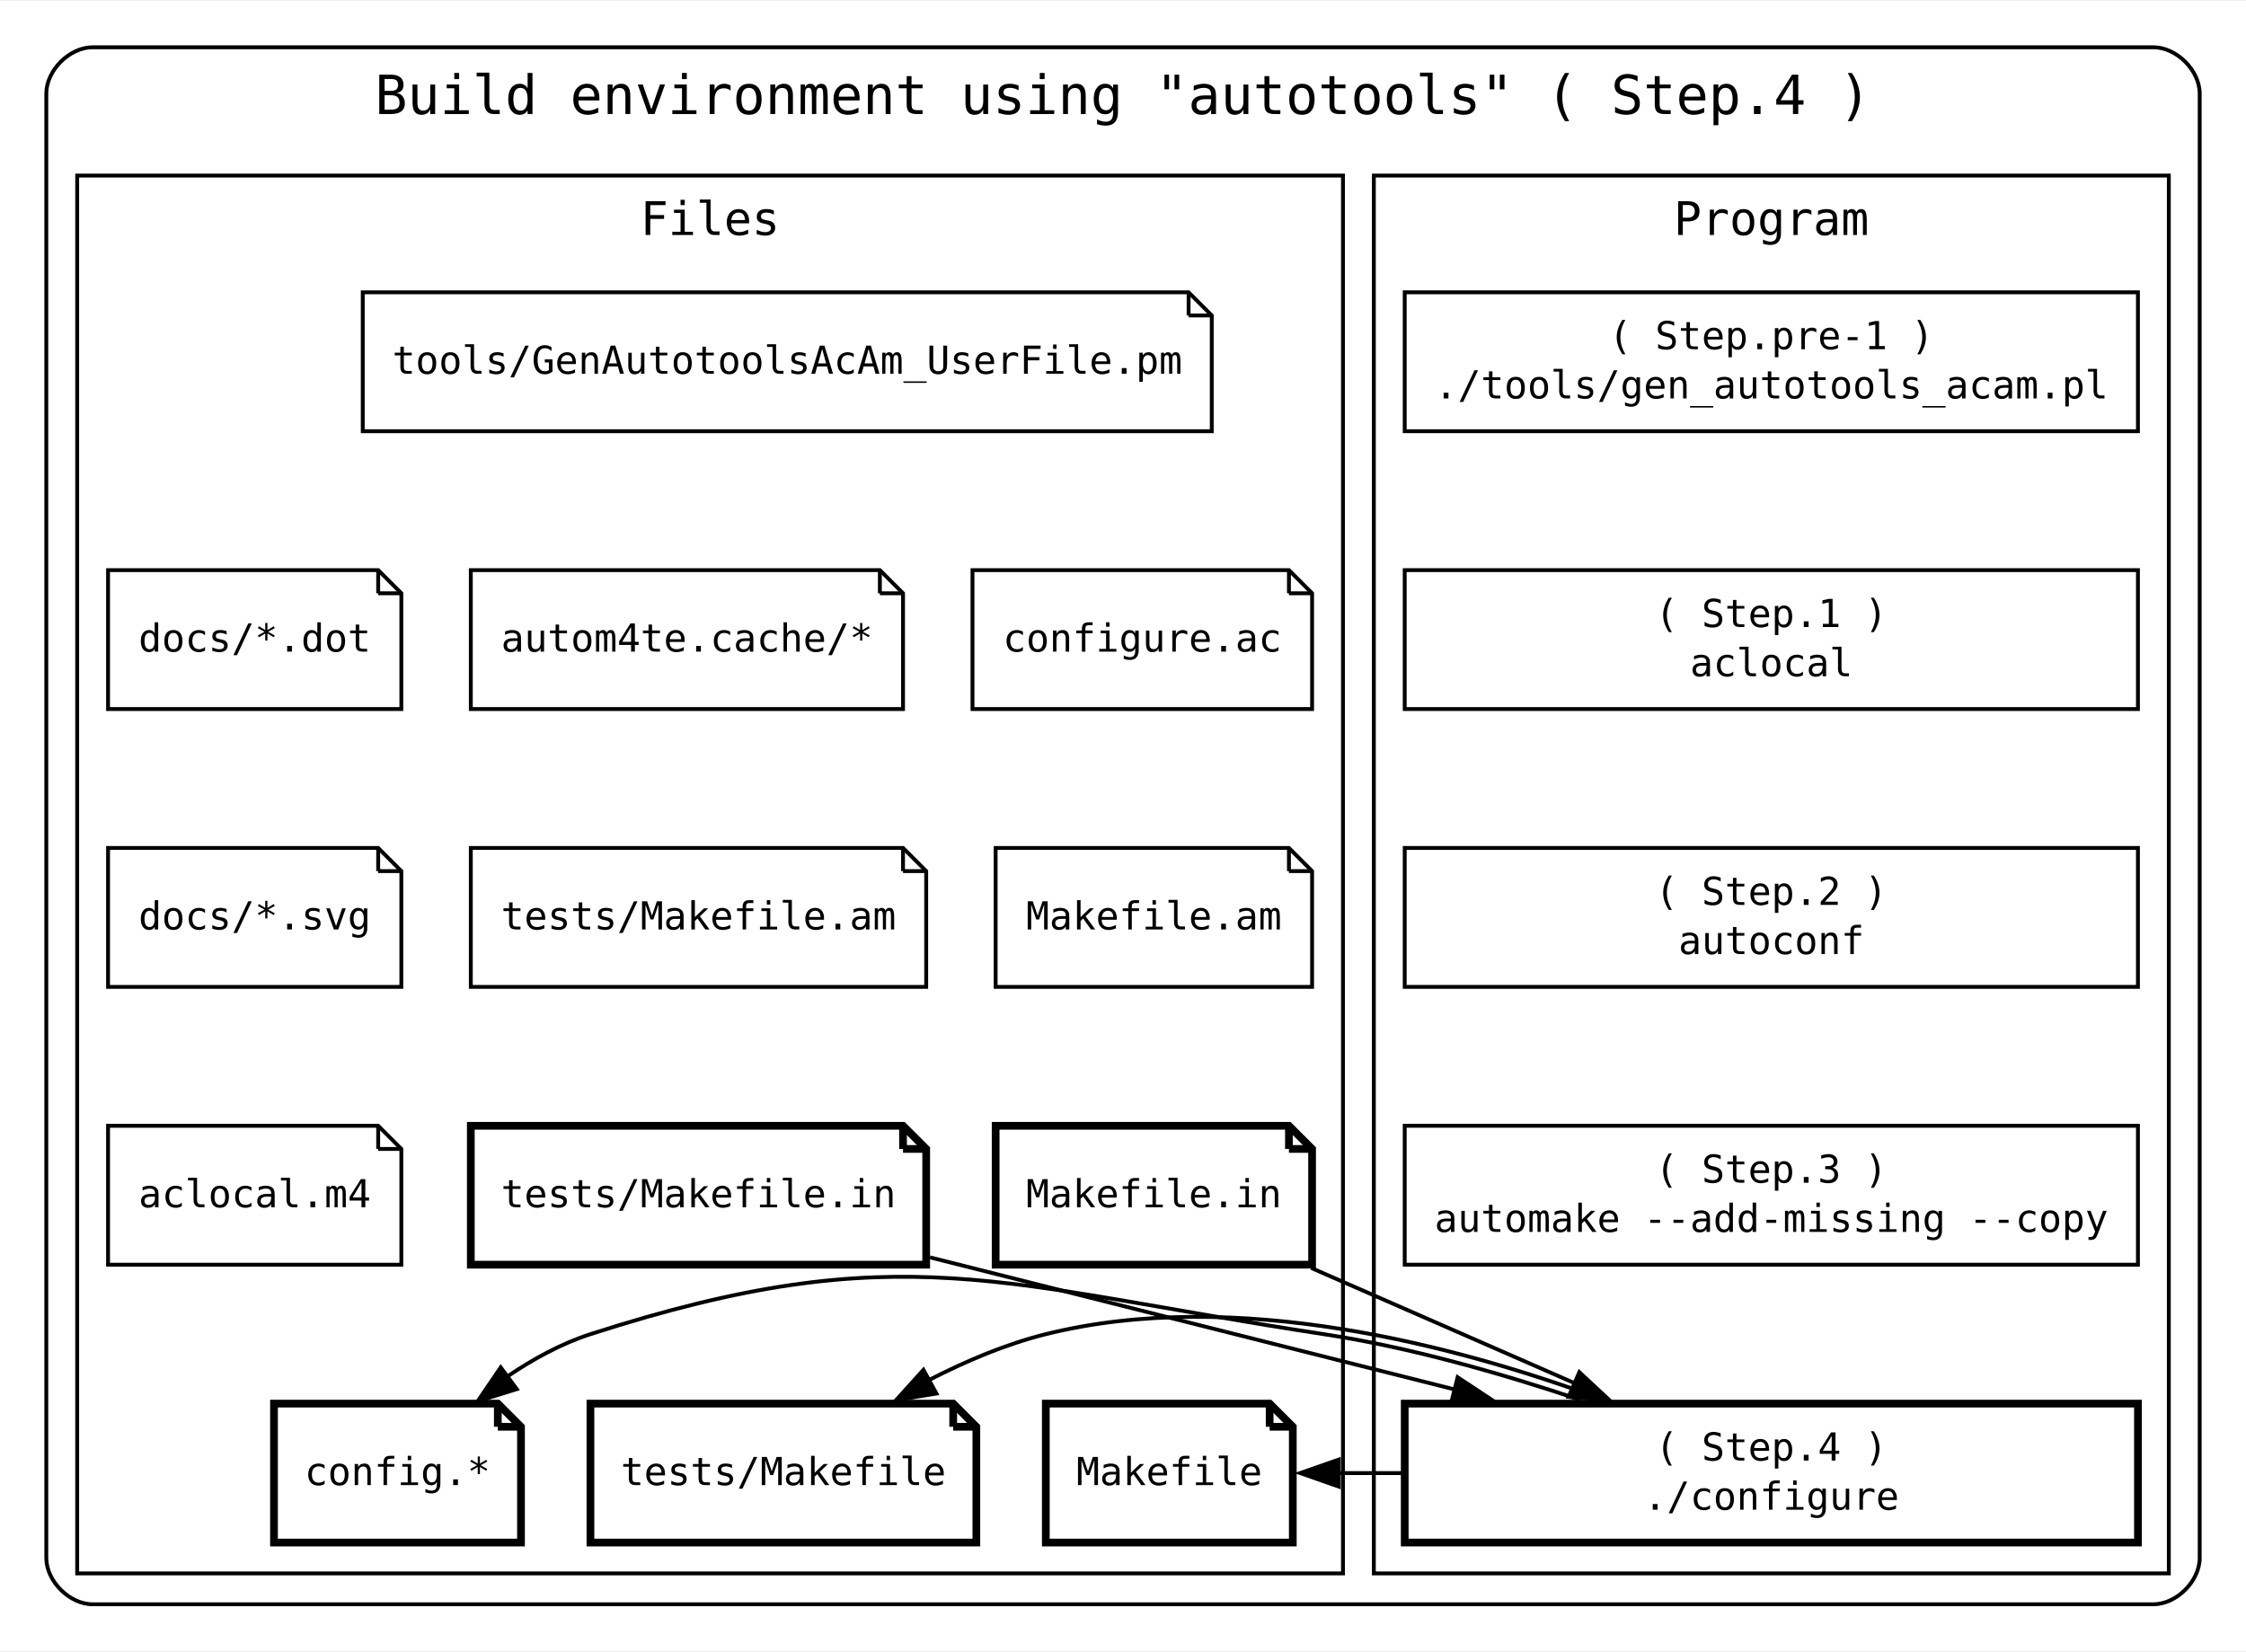
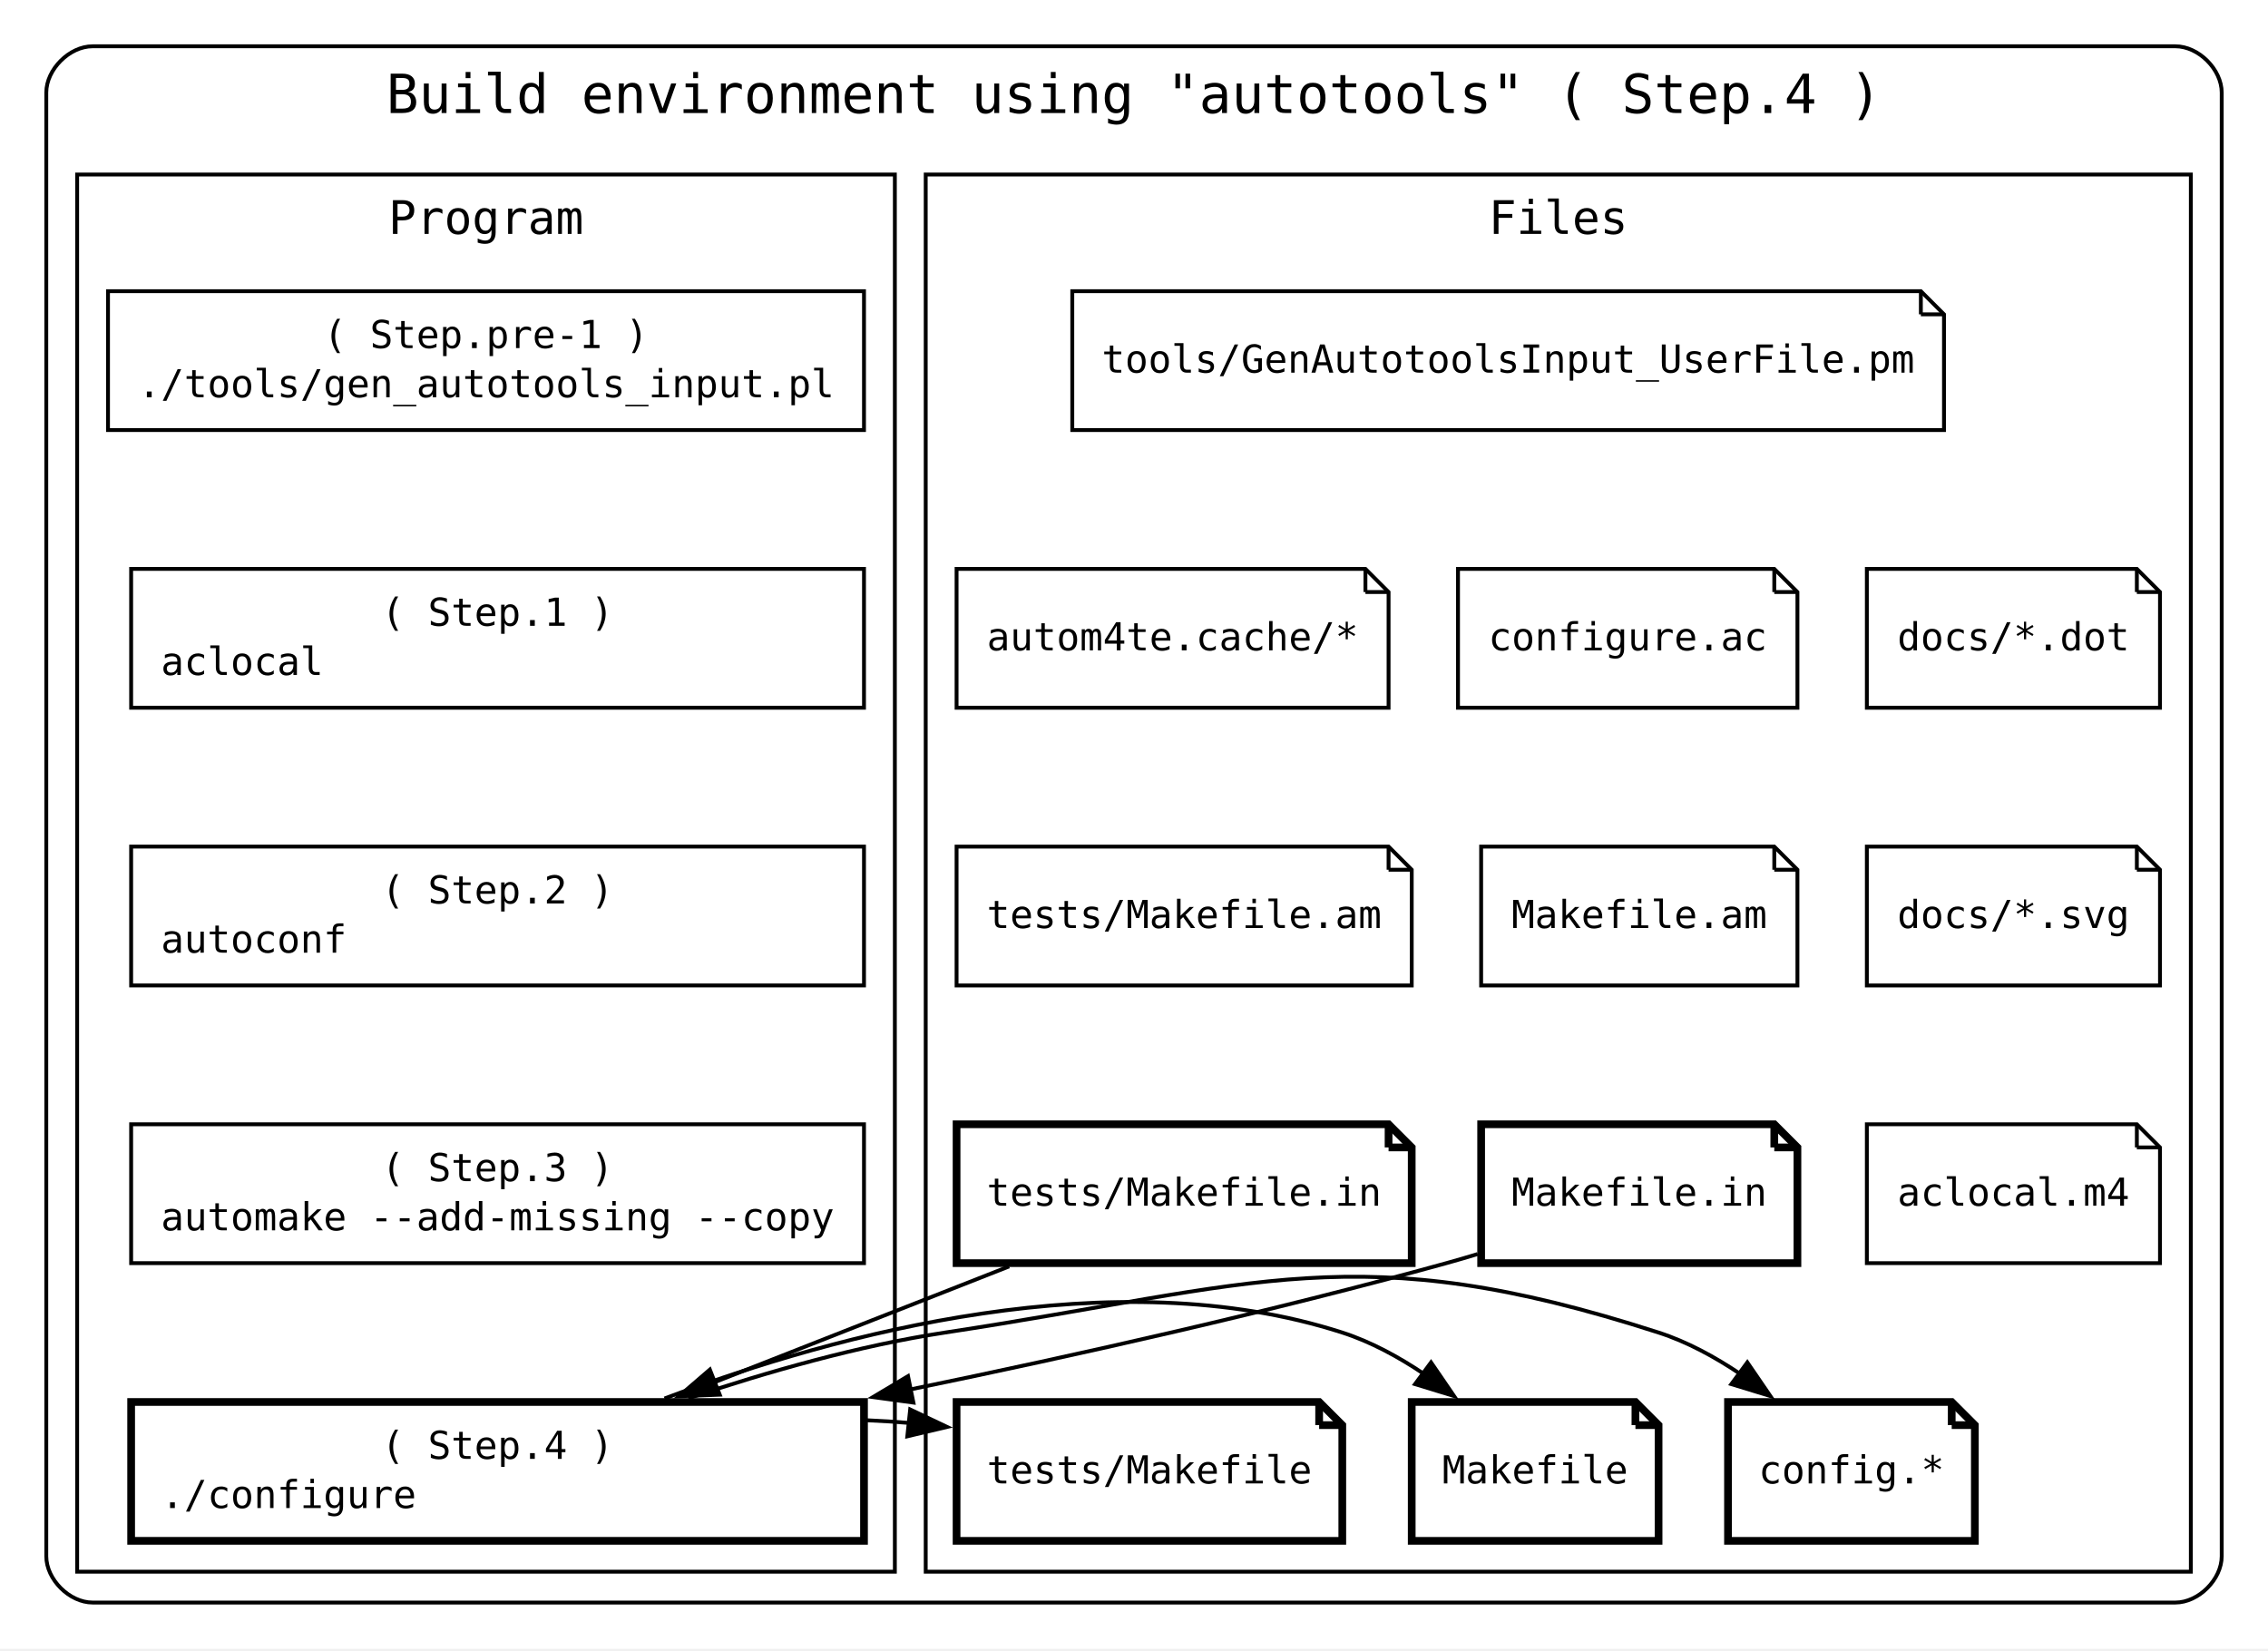
- <svg xmlns="http://www.w3.org/2000/svg" width="582pt" height="428pt" viewBox="0.00 0.00 582.00 427.50">
+ <svg xmlns="http://www.w3.org/2000/svg" width="588pt" height="428pt" viewBox="0.00 0.00 588.00 428.00">
  <g id="graph0" class="graph" transform="scale(1 1) rotate(0) translate(4 423.5)">
-     <polygon fill="white" stroke="none" points="-4,4 -4,-423.5 578,-423.5 578,4 -4,4" />
+     <polygon fill="white" stroke="none" points="-4,4 -4,-423.5 584,-423.5 584,4 -4,4" />
    <g id="clust1" class="cluster">
-       <path fill="none" stroke="black" d="M20,-8C20,-8 554,-8 554,-8 560,-8 566,-14 566,-20 566,-20 566,-399.5 566,-399.5 566,-405.5 560,-411.5 554,-411.5 554,-411.5 20,-411.5 20,-411.5 14,-411.5 8,-405.5 8,-399.5 8,-399.5 8,-20 8,-20 8,-14 14,-8 20,-8" />
-       <text text-anchor="middle" x="287" y="-394.2" font-family="monospace" font-size="14.00">Build environment using "autotools" ( Step.4 )</text>
+       <path fill="none" stroke="black" d="M20,-8C20,-8 560,-8 560,-8 566,-8 572,-14 572,-20 572,-20 572,-399.5 572,-399.5 572,-405.5 566,-411.5 560,-411.5 560,-411.5 20,-411.5 20,-411.5 14,-411.5 8,-405.5 8,-399.5 8,-399.5 8,-20 8,-20 8,-14 14,-8 20,-8" />
+       <text xml:space="preserve" text-anchor="middle" x="290" y="-394.2" font-family="monospace" font-size="14.00">Build environment using "autotools" ( Step.4 )</text>
    </g>
    <g id="clust2" class="cluster">
-       <polygon fill="none" stroke="black" points="352,-16 352,-378.25 558,-378.25 558,-16 352,-16" />
-       <text text-anchor="middle" x="455" y="-362.85" font-family="monospace" font-size="12.00">Program</text>
+       <polygon fill="none" stroke="black" points="16,-16 16,-378.25 228,-378.25 228,-16 16,-16" />
+       <text xml:space="preserve" text-anchor="middle" x="122" y="-362.85" font-family="monospace" font-size="12.00">Program</text>
    </g>
    <g id="clust4" class="cluster">
-       <polygon fill="none" stroke="black" points="16,-16 16,-378.25 344,-378.25 344,-16 16,-16" />
-       <text text-anchor="middle" x="180" y="-362.85" font-family="monospace" font-size="12.00">Files</text>
+       <polygon fill="none" stroke="black" points="236,-16 236,-378.25 564,-378.25 564,-16 236,-16" />
+       <text xml:space="preserve" text-anchor="middle" x="400" y="-362.85" font-family="monospace" font-size="12.00">Files</text>
    </g>
    <g id="node1" class="node">
-       <polygon fill="none" stroke="black" points="550,-348 360,-348 360,-312 550,-312 550,-348" />
-       <text text-anchor="middle" x="455" y="-333.25" font-family="monospace" font-size="10.00">( Step.pre-1 )</text>
-       <text text-anchor="middle" x="455" y="-320.5" font-family="monospace" font-size="10.00">./tools/gen_autotools_acam.pl</text>
+       <polygon fill="none" stroke="black" points="220,-348 24,-348 24,-312 220,-312 220,-348" />
+       <text xml:space="preserve" text-anchor="middle" x="122" y="-333.25" font-family="monospace" font-size="10.00">( Step.pre-1 )</text>
+       <text xml:space="preserve" text-anchor="middle" x="122" y="-320.5" font-family="monospace" font-size="10.00">./tools/gen_autotools_input.pl</text>
    </g>
    <g id="node2" class="node">
-       <polygon fill="none" stroke="black" points="550,-276 360,-276 360,-240 550,-240 550,-276" />
-       <text text-anchor="middle" x="455" y="-261.25" font-family="monospace" font-size="10.00">( Step.1 )</text>
-       <text text-anchor="middle" x="455" y="-248.5" font-family="monospace" font-size="10.00">aclocal                      </text>
+       <polygon fill="none" stroke="black" points="220,-276 30,-276 30,-240 220,-240 220,-276" />
+       <text xml:space="preserve" text-anchor="middle" x="125" y="-261.25" font-family="monospace" font-size="10.00">( Step.1 )</text>
+       <text xml:space="preserve" text-anchor="middle" x="125" y="-248.5" font-family="monospace" font-size="10.00">aclocal                      </text>
    </g>
    <g id="node3" class="node">
-       <polygon fill="none" stroke="black" points="550,-204 360,-204 360,-168 550,-168 550,-204" />
-       <text text-anchor="middle" x="455" y="-189.25" font-family="monospace" font-size="10.00">( Step.2 )</text>
-       <text text-anchor="middle" x="455" y="-176.5" font-family="monospace" font-size="10.00">autoconf                     </text>
+       <polygon fill="none" stroke="black" points="220,-204 30,-204 30,-168 220,-168 220,-204" />
+       <text xml:space="preserve" text-anchor="middle" x="125" y="-189.25" font-family="monospace" font-size="10.00">( Step.2 )</text>
+       <text xml:space="preserve" text-anchor="middle" x="125" y="-176.5" font-family="monospace" font-size="10.00">autoconf                     </text>
    </g>
    <g id="node4" class="node">
-       <polygon fill="none" stroke="black" points="550,-132 360,-132 360,-96 550,-96 550,-132" />
-       <text text-anchor="middle" x="455" y="-117.25" font-family="monospace" font-size="10.00">( Step.3 )</text>
-       <text text-anchor="middle" x="455" y="-104.5" font-family="monospace" font-size="10.00">automake --add-missing --copy</text>
+       <polygon fill="none" stroke="black" points="220,-132 30,-132 30,-96 220,-96 220,-132" />
+       <text xml:space="preserve" text-anchor="middle" x="125" y="-117.25" font-family="monospace" font-size="10.00">( Step.3 )</text>
+       <text xml:space="preserve" text-anchor="middle" x="125" y="-104.5" font-family="monospace" font-size="10.00">automake --add-missing --copy</text>
    </g>
    <g id="node5" class="node">
-       <polygon fill="none" stroke="black" stroke-width="2" points="550,-60 360,-60 360,-24 550,-24 550,-60" />
-       <text text-anchor="middle" x="455" y="-45.25" font-family="monospace" font-size="10.00">( Step.4 )</text>
-       <text text-anchor="middle" x="455" y="-32.5" font-family="monospace" font-size="10.00">./configure                  </text>
+       <polygon fill="none" stroke="black" stroke-width="2" points="220,-60 30,-60 30,-24 220,-24 220,-60" />
+       <text xml:space="preserve" text-anchor="middle" x="125" y="-45.25" font-family="monospace" font-size="10.00">( Step.4 )</text>
+       <text xml:space="preserve" text-anchor="middle" x="125" y="-32.5" font-family="monospace" font-size="10.00">./configure                  </text>
    </g>
    <g id="node10" class="node">
-       <polygon fill="none" stroke="black" stroke-width="2" points="125,-60 67,-60 67,-24 131,-24 131,-54 125,-60" />
-       <polyline fill="none" stroke="black" stroke-width="2" points="125,-60 125,-54" />
-       <polyline fill="none" stroke="black" stroke-width="2" points="131,-54 125,-54" />
-       <text text-anchor="middle" x="99" y="-38.88" font-family="monospace" font-size="10.00">config.*</text>
+       <polygon fill="none" stroke="black" stroke-width="2" points="502,-60 444,-60 444,-24 508,-24 508,-54 502,-60" />
+       <polyline fill="none" stroke="black" stroke-width="2" points="502,-60 502,-54" />
+       <polyline fill="none" stroke="black" stroke-width="2" points="508,-54 502,-54" />
+       <text xml:space="preserve" text-anchor="middle" x="476" y="-38.88" font-family="monospace" font-size="10.00">config.*</text>
    </g>
    <g id="edge30" class="edge">
-       <path fill="none" stroke="black" d="M405.53,-60.95C385.23,-67.77 361.31,-74.62 339,-78 255.51,-90.66 229.37,-103.92 149,-78 141.44,-75.56 134.06,-71.51 127.39,-66.98" />
-       <polygon fill="black" stroke="black" points="129.91,-63.76 119.79,-60.63 125.75,-69.39 129.91,-63.76" />
+       <path fill="none" stroke="black" d="M174.47,-60.95C194.77,-67.77 218.69,-74.62 241,-78 322.29,-90.32 347.75,-103.24 426,-78 433.39,-75.62 440.6,-71.69 447.15,-67.29" />
+       <polygon fill="black" stroke="black" points="449.01,-70.27 454.99,-61.53 444.86,-64.63 449.01,-70.27" />
    </g>
    <g id="node14" class="node">
-       <polygon fill="none" stroke="black" stroke-width="2" points="325,-60 267,-60 267,-24 331,-24 331,-54 325,-60" />
-       <polyline fill="none" stroke="black" stroke-width="2" points="325,-60 325,-54" />
-       <polyline fill="none" stroke="black" stroke-width="2" points="331,-54 325,-54" />
-       <text text-anchor="middle" x="299" y="-38.88" font-family="monospace" font-size="10.00">Makefile</text>
+       <polygon fill="none" stroke="black" stroke-width="2" points="420,-60 362,-60 362,-24 426,-24 426,-54 420,-60" />
+       <polyline fill="none" stroke="black" stroke-width="2" points="420,-60 420,-54" />
+       <polyline fill="none" stroke="black" stroke-width="2" points="426,-54 420,-54" />
+       <text xml:space="preserve" text-anchor="middle" x="394" y="-38.88" font-family="monospace" font-size="10.00">Makefile</text>
    </g>
    <g id="edge32" class="edge">
-       <path fill="none" stroke="black" d="M359.31,-42C353.75,-42 348.18,-42 342.61,-42" />
-       <polygon fill="black" stroke="black" points="342.91,-38.5 332.91,-42 342.91,-45.5 342.91,-38.5" />
+       <path fill="none" stroke="black" d="M168.28,-60.9C213.12,-77.78 284.78,-97.1 344,-78 351.39,-75.62 358.6,-71.69 365.15,-67.29" />
+       <polygon fill="black" stroke="black" points="367.01,-70.27 372.99,-61.53 362.86,-64.63 367.01,-70.27" />
    </g>
    <g id="node18" class="node">
-       <polygon fill="none" stroke="black" stroke-width="2" points="243,-60 149,-60 149,-24 249,-24 249,-54 243,-60" />
-       <polyline fill="none" stroke="black" stroke-width="2" points="243,-60 243,-54" />
-       <polyline fill="none" stroke="black" stroke-width="2" points="249,-54 243,-54" />
-       <text text-anchor="middle" x="199" y="-38.88" font-family="monospace" font-size="10.00">tests/Makefile</text>
+       <polygon fill="none" stroke="black" stroke-width="2" points="338,-60 244,-60 244,-24 344,-24 344,-54 338,-60" />
+       <polyline fill="none" stroke="black" stroke-width="2" points="338,-60 338,-54" />
+       <polyline fill="none" stroke="black" stroke-width="2" points="344,-54 338,-54" />
+       <text xml:space="preserve" text-anchor="middle" x="294" y="-38.88" font-family="monospace" font-size="10.00">tests/Makefile</text>
    </g>
    <g id="edge34" class="edge">
-       <path fill="none" stroke="black" d="M411.78,-60.89C373.48,-75.1 316.18,-90.22 267,-78 256.7,-75.44 246.25,-71.01 236.73,-66.11" />
-       <polygon fill="black" stroke="black" points="238.65,-62.62 228.19,-60.89 235.29,-68.76 238.65,-62.62" />
+       <path fill="none" stroke="black" d="M220.72,-55.26C224.44,-55.1 228.16,-54.87 231.89,-54.55" />
+       <polygon fill="black" stroke="black" points="231.97,-58.06 241.54,-53.53 231.23,-51.1 231.97,-58.06" />
    </g>
    <g id="node6" class="node">
-       <polygon fill="none" stroke="black" points="304,-348 90,-348 90,-312 310,-312 310,-342 304,-348" />
-       <polyline fill="none" stroke="black" points="304,-348 304,-342" />
-       <polyline fill="none" stroke="black" points="310,-342 304,-342" />
-       <text text-anchor="middle" x="200" y="-326.88" font-family="monospace" font-size="10.00">tools/GenAutotoolsAcAm_UserFile.pm</text>
+       <polygon fill="none" stroke="black" points="494,-348 274,-348 274,-312 500,-312 500,-342 494,-348" />
+       <polyline fill="none" stroke="black" points="494,-348 494,-342" />
+       <polyline fill="none" stroke="black" points="500,-342 494,-342" />
+       <text xml:space="preserve" text-anchor="middle" x="387" y="-326.88" font-family="monospace" font-size="10.00">tools/GenAutotoolsInput_UserFile.pm</text>
    </g>
    <g id="node7" class="node">
-       <polygon fill="none" stroke="black" points="94,-276 24,-276 24,-240 100,-240 100,-270 94,-276" />
-       <polyline fill="none" stroke="black" points="94,-276 94,-270" />
-       <polyline fill="none" stroke="black" points="100,-270 94,-270" />
-       <text text-anchor="middle" x="62" y="-254.88" font-family="monospace" font-size="10.00">docs/*.dot</text>
+       <polygon fill="none" stroke="black" points="550,-276 480,-276 480,-240 556,-240 556,-270 550,-276" />
+       <polyline fill="none" stroke="black" points="550,-276 550,-270" />
+       <polyline fill="none" stroke="black" points="556,-270 550,-270" />
+       <text xml:space="preserve" text-anchor="middle" x="518" y="-254.88" font-family="monospace" font-size="10.00">docs/*.dot</text>
    </g>
    <g id="node11" class="node">
-       <polygon fill="none" stroke="black" points="330,-276 248,-276 248,-240 336,-240 336,-270 330,-276" />
-       <polyline fill="none" stroke="black" points="330,-276 330,-270" />
-       <polyline fill="none" stroke="black" points="336,-270 330,-270" />
-       <text text-anchor="middle" x="292" y="-254.88" font-family="monospace" font-size="10.00">configure.ac</text>
+       <polygon fill="none" stroke="black" points="456,-276 374,-276 374,-240 462,-240 462,-270 456,-276" />
+       <polyline fill="none" stroke="black" points="456,-276 456,-270" />
+       <polyline fill="none" stroke="black" points="462,-270 456,-270" />
+       <text xml:space="preserve" text-anchor="middle" x="418" y="-254.88" font-family="monospace" font-size="10.00">configure.ac</text>
    </g>
    <g id="node15" class="node">
-       <polygon fill="none" stroke="black" points="224,-276 118,-276 118,-240 230,-240 230,-270 224,-276" />
-       <polyline fill="none" stroke="black" points="224,-276 224,-270" />
-       <polyline fill="none" stroke="black" points="230,-270 224,-270" />
-       <text text-anchor="middle" x="174" y="-254.88" font-family="monospace" font-size="10.00">autom4te.cache/*</text>
+       <polygon fill="none" stroke="black" points="350,-276 244,-276 244,-240 356,-240 356,-270 350,-276" />
+       <polyline fill="none" stroke="black" points="350,-276 350,-270" />
+       <polyline fill="none" stroke="black" points="356,-270 350,-270" />
+       <text xml:space="preserve" text-anchor="middle" x="300" y="-254.88" font-family="monospace" font-size="10.00">autom4te.cache/*</text>
    </g>
    <g id="node8" class="node">
-       <polygon fill="none" stroke="black" points="94,-204 24,-204 24,-168 100,-168 100,-198 94,-204" />
-       <polyline fill="none" stroke="black" points="94,-204 94,-198" />
-       <polyline fill="none" stroke="black" points="100,-198 94,-198" />
-       <text text-anchor="middle" x="62" y="-182.88" font-family="monospace" font-size="10.00">docs/*.svg</text>
+       <polygon fill="none" stroke="black" points="550,-204 480,-204 480,-168 556,-168 556,-198 550,-204" />
+       <polyline fill="none" stroke="black" points="550,-204 550,-198" />
+       <polyline fill="none" stroke="black" points="556,-198 550,-198" />
+       <text xml:space="preserve" text-anchor="middle" x="518" y="-182.88" font-family="monospace" font-size="10.00">docs/*.svg</text>
    </g>
    <g id="node9" class="node">
-       <polygon fill="none" stroke="black" points="94,-132 24,-132 24,-96 100,-96 100,-126 94,-132" />
-       <polyline fill="none" stroke="black" points="94,-132 94,-126" />
-       <polyline fill="none" stroke="black" points="100,-126 94,-126" />
-       <text text-anchor="middle" x="62" y="-110.88" font-family="monospace" font-size="10.00">aclocal.m4</text>
+       <polygon fill="none" stroke="black" points="550,-132 480,-132 480,-96 556,-96 556,-126 550,-132" />
+       <polyline fill="none" stroke="black" points="550,-132 550,-126" />
+       <polyline fill="none" stroke="black" points="556,-126 550,-126" />
+       <text xml:space="preserve" text-anchor="middle" x="518" y="-110.88" font-family="monospace" font-size="10.00">aclocal.m4</text>
    </g>
    <g id="node12" class="node">
-       <polygon fill="none" stroke="black" points="330,-204 254,-204 254,-168 336,-168 336,-198 330,-204" />
-       <polyline fill="none" stroke="black" points="330,-204 330,-198" />
-       <polyline fill="none" stroke="black" points="336,-198 330,-198" />
-       <text text-anchor="middle" x="295" y="-182.88" font-family="monospace" font-size="10.00">Makefile.am</text>
+       <polygon fill="none" stroke="black" points="456,-204 380,-204 380,-168 462,-168 462,-198 456,-204" />
+       <polyline fill="none" stroke="black" points="456,-204 456,-198" />
+       <polyline fill="none" stroke="black" points="462,-198 456,-198" />
+       <text xml:space="preserve" text-anchor="middle" x="421" y="-182.88" font-family="monospace" font-size="10.00">Makefile.am</text>
    </g>
    <g id="node13" class="node">
-       <polygon fill="none" stroke="black" stroke-width="2" points="330,-132 254,-132 254,-96 336,-96 336,-126 330,-132" />
-       <polyline fill="none" stroke="black" stroke-width="2" points="330,-132 330,-126" />
-       <polyline fill="none" stroke="black" stroke-width="2" points="336,-126 330,-126" />
-       <text text-anchor="middle" x="295" y="-110.88" font-family="monospace" font-size="10.00">Makefile.in</text>
+       <polygon fill="none" stroke="black" stroke-width="2" points="456,-132 380,-132 380,-96 462,-96 462,-126 456,-132" />
+       <polyline fill="none" stroke="black" stroke-width="2" points="456,-132 456,-126" />
+       <polyline fill="none" stroke="black" stroke-width="2" points="462,-126 456,-126" />
+       <text xml:space="preserve" text-anchor="middle" x="421" y="-110.88" font-family="monospace" font-size="10.00">Makefile.in</text>
    </g>
    <g id="node16" class="node">
-       <polygon fill="none" stroke="black" points="230,-204 118,-204 118,-168 236,-168 236,-198 230,-204" />
-       <polyline fill="none" stroke="black" points="230,-204 230,-198" />
-       <polyline fill="none" stroke="black" points="236,-198 230,-198" />
-       <text text-anchor="middle" x="177" y="-182.88" font-family="monospace" font-size="10.00">tests/Makefile.am</text>
+       <polygon fill="none" stroke="black" points="356,-204 244,-204 244,-168 362,-168 362,-198 356,-204" />
+       <polyline fill="none" stroke="black" points="356,-204 356,-198" />
+       <polyline fill="none" stroke="black" points="362,-198 356,-198" />
+       <text xml:space="preserve" text-anchor="middle" x="303" y="-182.88" font-family="monospace" font-size="10.00">tests/Makefile.am</text>
    </g>
    <g id="edge31" class="edge">
-       <path fill="none" stroke="black" d="M335.79,-95.15C356.58,-86.06 382.07,-74.9 404.14,-65.25" />
-       <polygon fill="black" stroke="black" points="405.25,-68.15 413.01,-60.93 402.44,-61.74 405.25,-68.15" />
+       <path fill="none" stroke="black" d="M379.1,-98.36C376.37,-97.53 373.65,-96.73 371,-96 325.87,-83.51 275.42,-72.19 232,-63.25" />
+       <polygon fill="black" stroke="black" points="232.81,-59.84 222.32,-61.27 231.41,-66.7 232.81,-59.84" />
    </g>
    <g id="node17" class="node">
-       <polygon fill="none" stroke="black" stroke-width="2" points="230,-132 118,-132 118,-96 236,-96 236,-126 230,-132" />
-       <polyline fill="none" stroke="black" stroke-width="2" points="230,-132 230,-126" />
-       <polyline fill="none" stroke="black" stroke-width="2" points="236,-126 230,-126" />
-       <text text-anchor="middle" x="177" y="-110.88" font-family="monospace" font-size="10.00">tests/Makefile.in</text>
+       <polygon fill="none" stroke="black" stroke-width="2" points="356,-132 244,-132 244,-96 362,-96 362,-126 356,-132" />
+       <polyline fill="none" stroke="black" stroke-width="2" points="356,-132 356,-126" />
+       <polyline fill="none" stroke="black" stroke-width="2" points="362,-126 356,-126" />
+       <text xml:space="preserve" text-anchor="middle" x="303" y="-110.88" font-family="monospace" font-size="10.00">tests/Makefile.in</text>
    </g>
    <g id="edge33" class="edge">
-       <path fill="none" stroke="black" d="M236.98,-97.9C276.72,-87.89 329.36,-74.63 372.97,-63.66" />
-       <polygon fill="black" stroke="black" points="373.71,-66.83 382.55,-60.99 372,-60.04 373.71,-66.83" />
+       <path fill="none" stroke="black" d="M257.62,-95.15C234.38,-86.02 205.87,-74.8 181.25,-65.12" />
+       <polygon fill="black" stroke="black" points="182.6,-61.89 172.01,-61.49 180.04,-68.4 182.6,-61.89" />
    </g>
  </g>
</svg>
